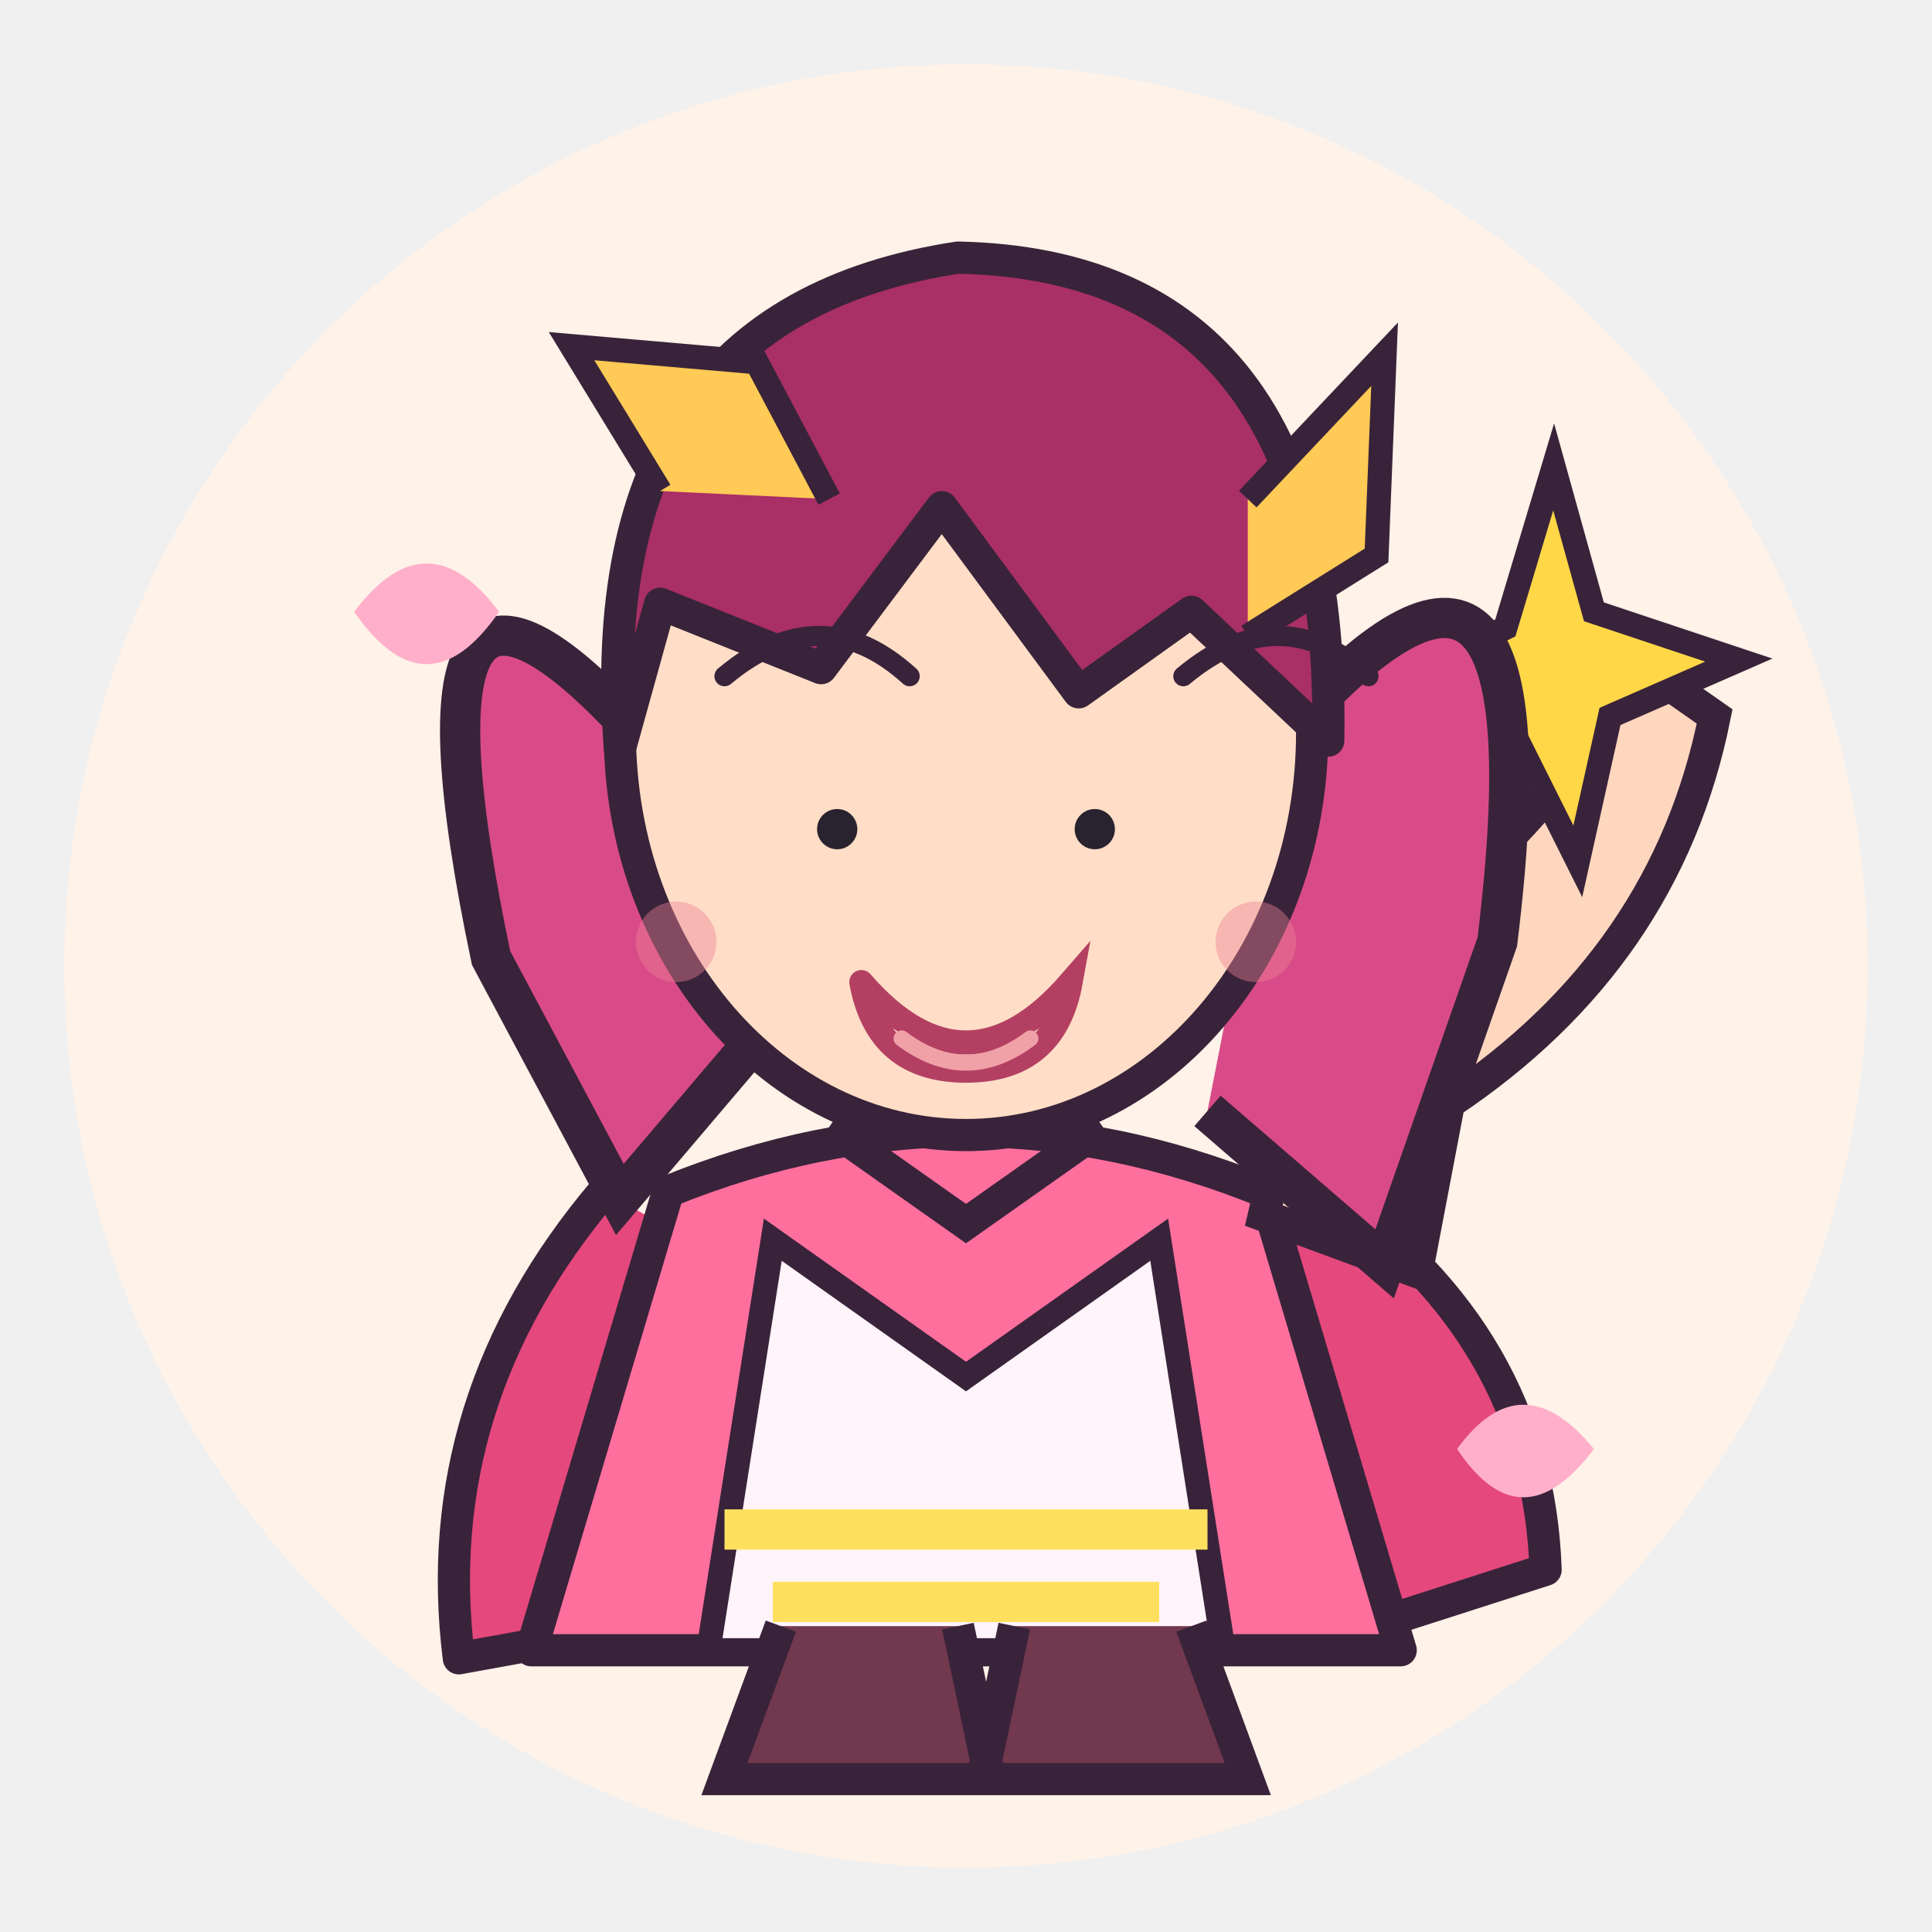
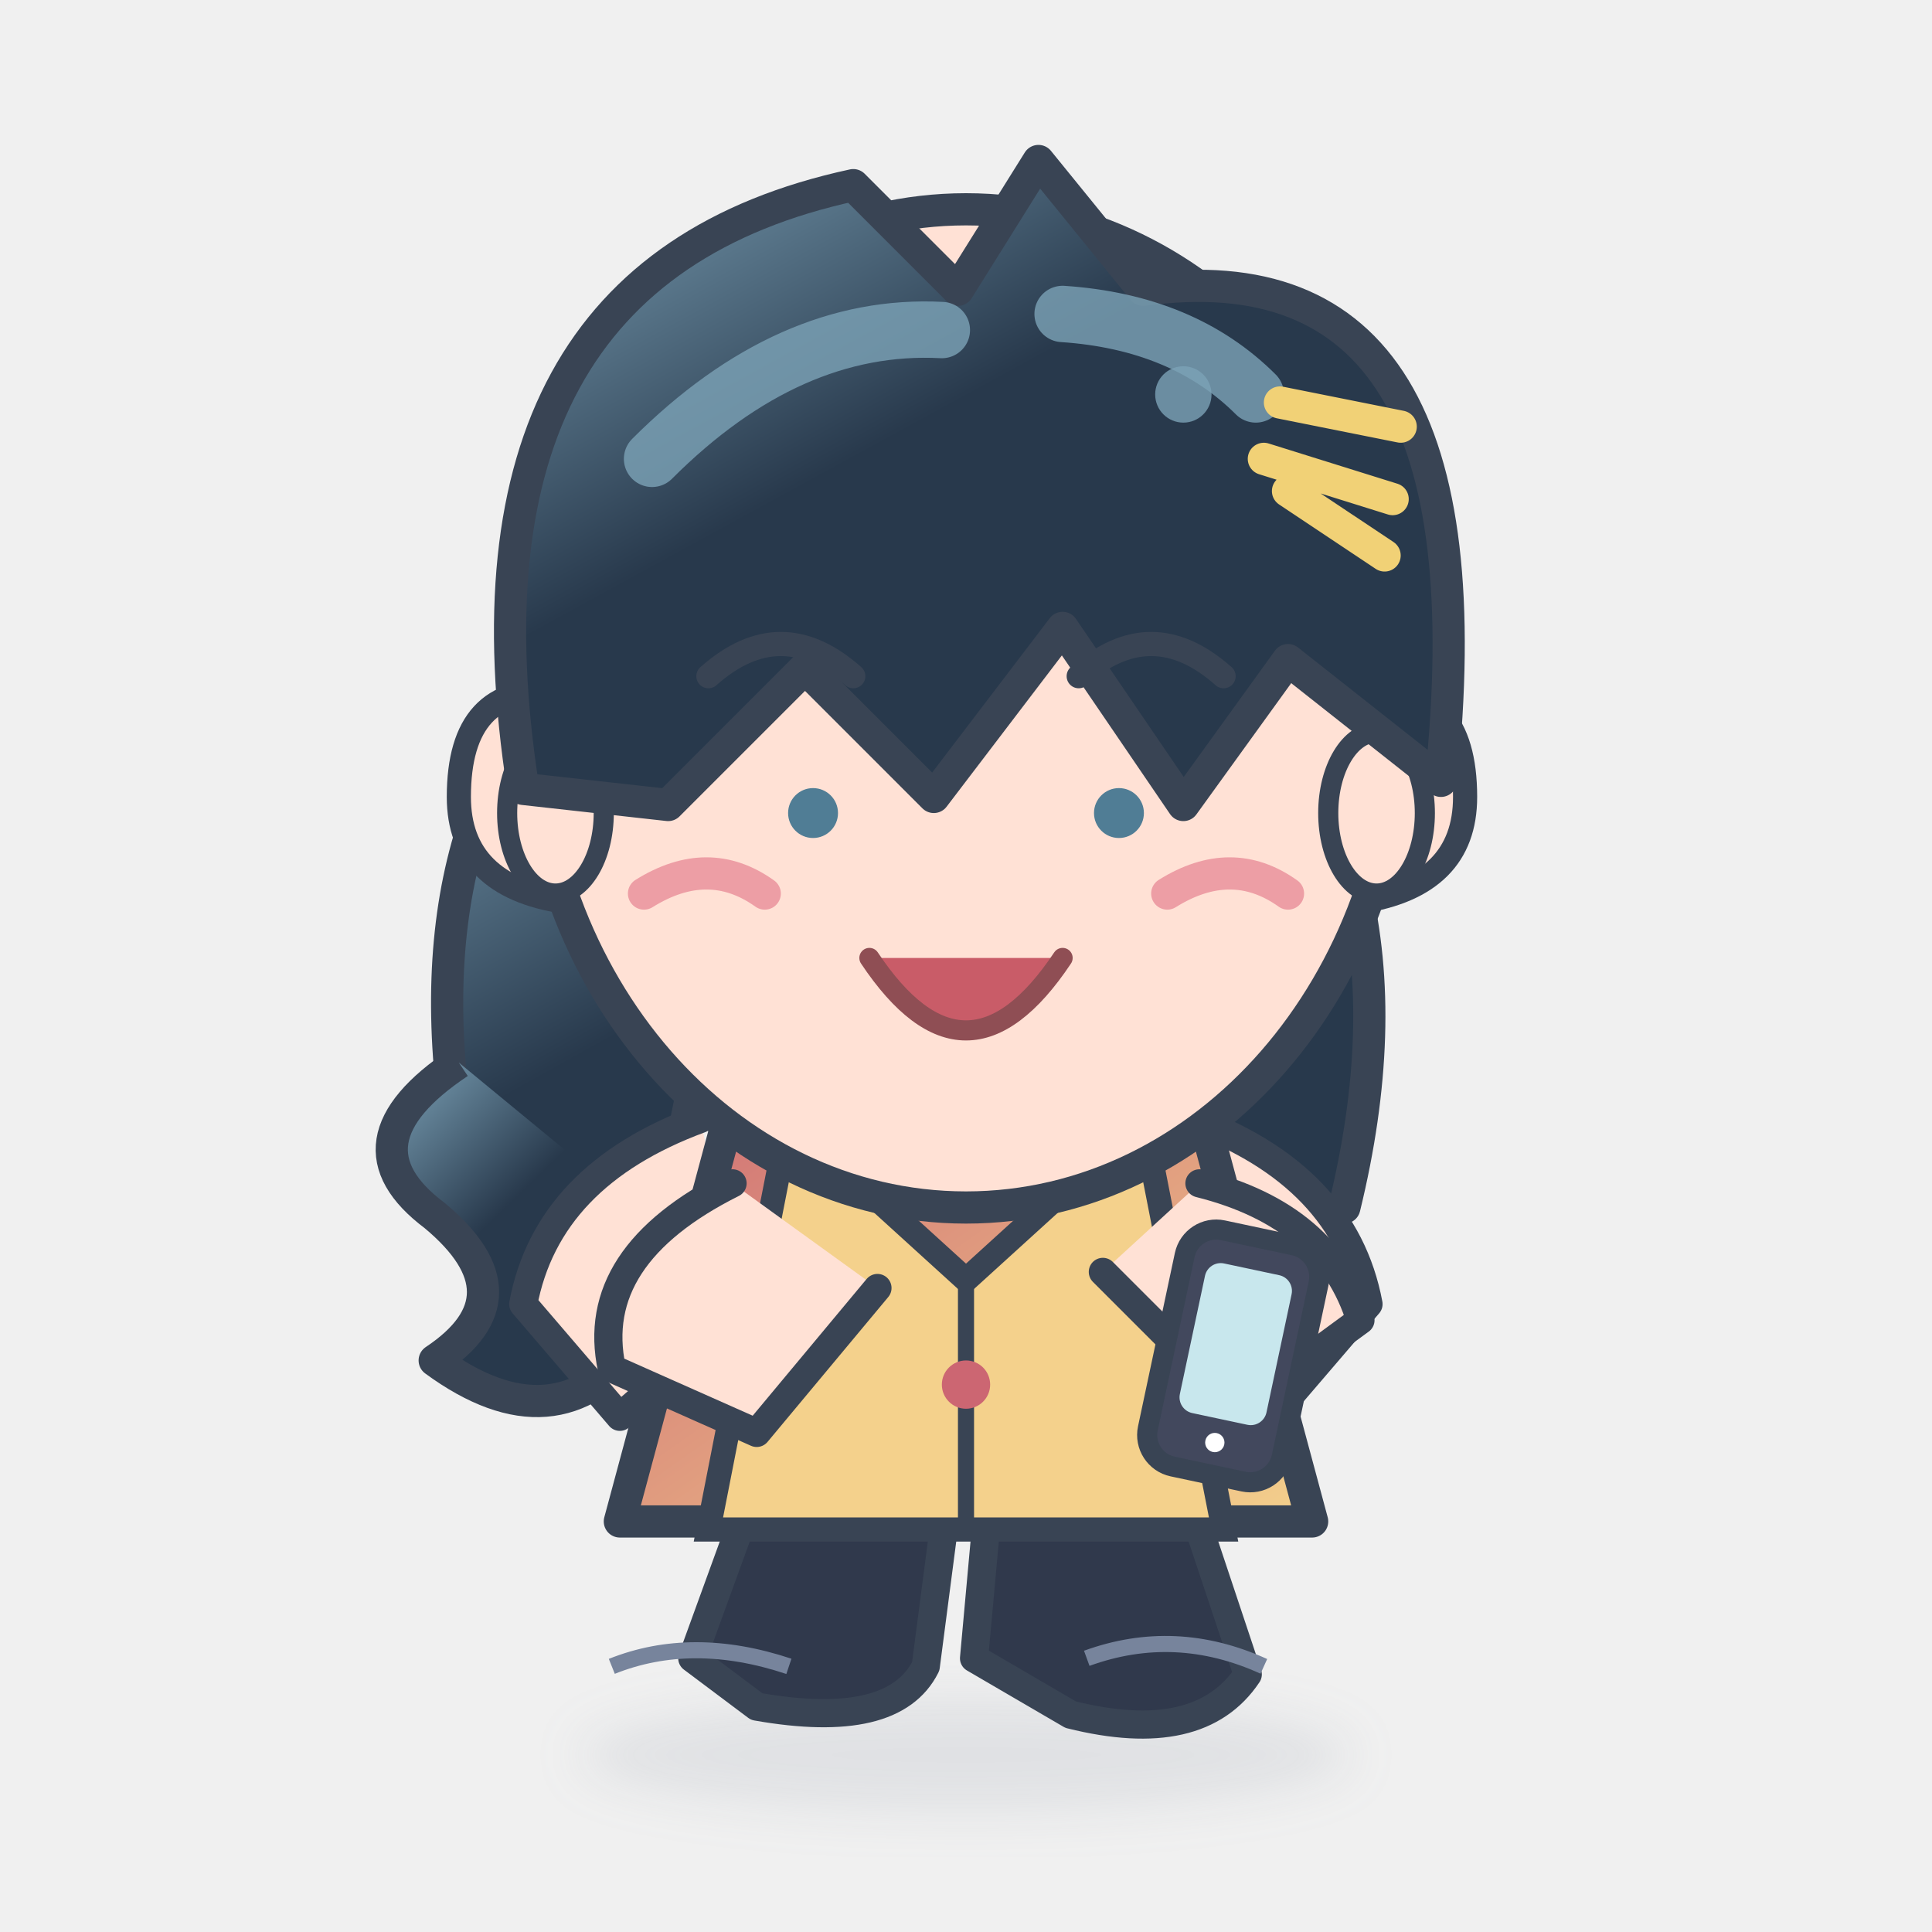
- <svg xmlns="http://www.w3.org/2000/svg" viewBox="0 0 240 240" role="img" aria-label="Idol character sharing her favorite anime">
-   <circle cx="120" cy="120" r="112" fill="#fff2e8" />
-   <path d="M75 148q-22 26-18 58l33-6 15-35m60-17q26 18 27 47l-28 9-22-34" fill="#e4487c" stroke="#39233a" stroke-width="4" stroke-linejoin="round" />
-   <path d="M83 148q37-15 74 0l17 57H66z" fill="#ff6f9e" stroke="#39233a" stroke-width="4" stroke-linejoin="round" />
-   <path d="M96 154l24 17 24-17 8 51H88z" fill="#fff4fa" stroke="#39233a" stroke-width="3" />
-   <path d="M90 190h60m-54 9h48" stroke="#ffe05e" stroke-width="5" />
-   <path d="M164 121q26-13 39-39l10 7q-6 30-33 48l-4 21-19-7z" fill="#ffd7bf" stroke="#39233a" stroke-width="4" />
-   <path d="M187 78l6-20 5 18 18 6-16 7-4 18-8-16-17-5z" fill="#ffd747" stroke="#39233a" stroke-width="3" />
-   <path d="M79 91q-31-34-18 28l16 30 17-20m65-37q35-40 27 25l-14 40-22-19" fill="#d94b88" stroke="#39233a" stroke-width="5" />
-   <ellipse cx="120" cy="91" rx="43" ry="50" fill="#ffddc6" stroke="#39233a" stroke-width="4" />
-   <path d="M77 93q-4-54 42-61 47 1 46 60l-17-16-14 10-17-23-15 20-20-8z" fill="#a92f67" stroke="#39233a" stroke-width="4" stroke-linejoin="round" />
-   <path d="M90 84q12-10 23 0m34 0q12-10 23 0" fill="none" stroke="#39233a" stroke-width="2.5" stroke-linecap="round" />
-   <circle cx="104" cy="103" r="2.5" fill="#28232e" />
-   <circle cx="136" cy="103" r="2.5" fill="#28232e" />
-   <circle cx="84" cy="117" r="5" fill="#ed8194" opacity=".42" />
-   <circle cx="156" cy="117" r="5" fill="#ed8194" opacity=".42" />
-   <path d="M107 122q13 15 26 0q-2 11-13 11t-13-11" fill="none" stroke="#b34062" stroke-width="3" stroke-linecap="round" />
-   <path d="M112 129q8 6 16 0" fill="none" stroke="#f0a1a7" stroke-width="2" stroke-linecap="round" />
-   <path d="M103 140l17 12 17-12" fill="none" stroke="#39233a" stroke-width="4" />
-   <path d="M82 61l-11-18 23 2 9 17m52 0 17-18-1 25-16 10" fill="#ffca55" stroke="#39233a" stroke-width="3" />
-   <path d="M97 202l-7 19h33l-4-19m29 0 7 19h-33l4-19" fill="#71384e" stroke="#39233a" stroke-width="4" />
-   <path d="M44 76q9-12 18 0-9 13-18 0m137 104q8-11 17 0-9 12-17 0" fill="#ffafc9" />
+ <svg xmlns="http://www.w3.org/2000/svg" class="character-svg" data-motion="phone" viewBox="0 0 240 240" role="img" aria-label="Original RCFD chibi character">
+   <defs>
+     <linearGradient id="hair-RCFD" x1="0" x2="0.8" y1="0" y2="1">
+       <stop stop-color="#7ca2b7" />
+       <stop offset=".46" stop-color="#28394c" />
+       <stop offset="1" stop-color="#28394c" />
+     </linearGradient>
+     <linearGradient id="cloth-RCFD" x1="0" x2="1" y1="0" y2="1">
+       <stop stop-color="#cc6672" />
+       <stop offset="1" stop-color="#f4d18c" />
+     </linearGradient>
+     <filter id="soft-shadow-RCFD" x="-30%" y="-30%" width="160%" height="170%">
+       <feGaussianBlur stdDeviation="3" />
+     </filter>
+   </defs>
+   <ellipse cx="120" cy="218" rx="48" ry="7" fill="#758094" opacity=".13" filter="url(#soft-shadow-RCFD)" />
+   <g class="character-figure" transform="">
+     <g fill="url(#hair-RCFD)" stroke="#394454" stroke-width="4" stroke-linejoin="round">
+       <path d="M73 80Q49 103 58 147l23 13 9-44m60-36q28 25 17 70l-22 10-10-44" />
+       <path d="M57 132q-15 10-3 19 12 10 0 18 15 11 25-2 11-13-5-21" />
+     </g>
+     <g fill="#30394c" stroke="#394454" stroke-width="3.5" stroke-linejoin="round">
+       <path d="M94 184h24l-3 23q-4 8-21 5l-8-6zM123 184h24l8 24q-6 9-22 5l-12-7z" />
+       <path d="M76 207q10-4 22 0m37-1q11-4 22 1" fill="none" stroke="#77849c" stroke-width="2" />
+     </g>
+     <path d="M87 139q-19 7-22 23l12 14 15-13m56-24q19 7 22 23l-12 14-15-13" fill="#ffe1d5" stroke="#394454" stroke-width="3.5" stroke-linecap="round" stroke-linejoin="round" />
+     <path d="M91 137q29-17 58 0l14 52H77z" fill="url(#cloth-RCFD)" stroke="#394454" stroke-width="4" stroke-linejoin="round" />
+     <path d="M98 139l22 20 22-20 10 51H88z" fill="#f4d18c" stroke="#394454" stroke-width="3" />
+     <path d="M120 159v31" stroke="#394454" stroke-width="2" />
+     <circle cx="120" cy="172" r="3" fill="#cc6672" />
+     <path d="M91 147q-18 9-15 23l18 8 15-18m40-13q16 4 20 17l-15 11-17-17" fill="#ffe1d5" stroke="#394454" stroke-width="3.5" stroke-linecap="round" stroke-linejoin="round" />
+     <g transform="translate(148 152) rotate(12)">
+       <rect width="17" height="30" rx="4" fill="#42485d" stroke="#394454" stroke-width="2.5" />
+       <rect x="3" y="4" width="11" height="19" rx="2" fill="#c8e7ed" />
+       <circle cx="8.5" cy="26" r="1.2" fill="#fff" />
+     </g>
+     <path d="M69 86q-12-1-12 13 0 11 13 13m100-26q12-1 12 13 0 11-13 13" fill="#ffe1d5" stroke="#394454" stroke-width="3" />
+     <ellipse cx="120" cy="88" rx="54" ry="62" fill="#ffe1d5" stroke="#394454" stroke-width="4" />
+     <ellipse cx="69" cy="101" rx="6" ry="10" fill="#ffe1d5" stroke="#394454" stroke-width="2.5" />
+     <ellipse cx="171" cy="101" rx="6" ry="10" fill="#ffe1d5" stroke="#394454" stroke-width="2.5" />
+     <path d="M65 98Q55 34 106 23l13 13 10-16 13 16q44-6 37 61l-19-15-13 18-15-22-16 21-16-16-17 17z" fill="url(#hair-RCFD)" stroke="#394454" stroke-width="4" stroke-linejoin="round" />
+     <path d="M88 84q9-8 18 0m28 0q9-8 18 0" fill="none" stroke="#394454" stroke-width="3" stroke-linecap="round" />
+     <g>
+       <circle cx="101" cy="101" r="3.1" fill="#507d95" />
+       <circle cx="139" cy="101" r="3.1" fill="#507d95" />
+     </g>
+     <path d="M108 119q12 18 24 0" fill="#c95c68" stroke="#8f4e54" stroke-width="2.5" stroke-linecap="round" />
+     <path d="M80 111q8-5 15 0m50 0q8-5 15 0" fill="none" stroke="#e98d99" stroke-width="4" stroke-linecap="round" opacity=".8" />
+     <path d="M81 57q17-17 36-16m15-2q15 1 24 10" fill="none" stroke="#7ca2b7" stroke-width="7" stroke-linecap="round" opacity=".8" />
+     <circle cx="147" cy="49" r="3.5" fill="#7ca2b7" opacity=".8" />
+     <path d="M157 57l16 5m-14-12 15 3m-14 8 12 8" stroke="#f1d176" stroke-width="4" stroke-linecap="round" />
+   </g>
</svg>
